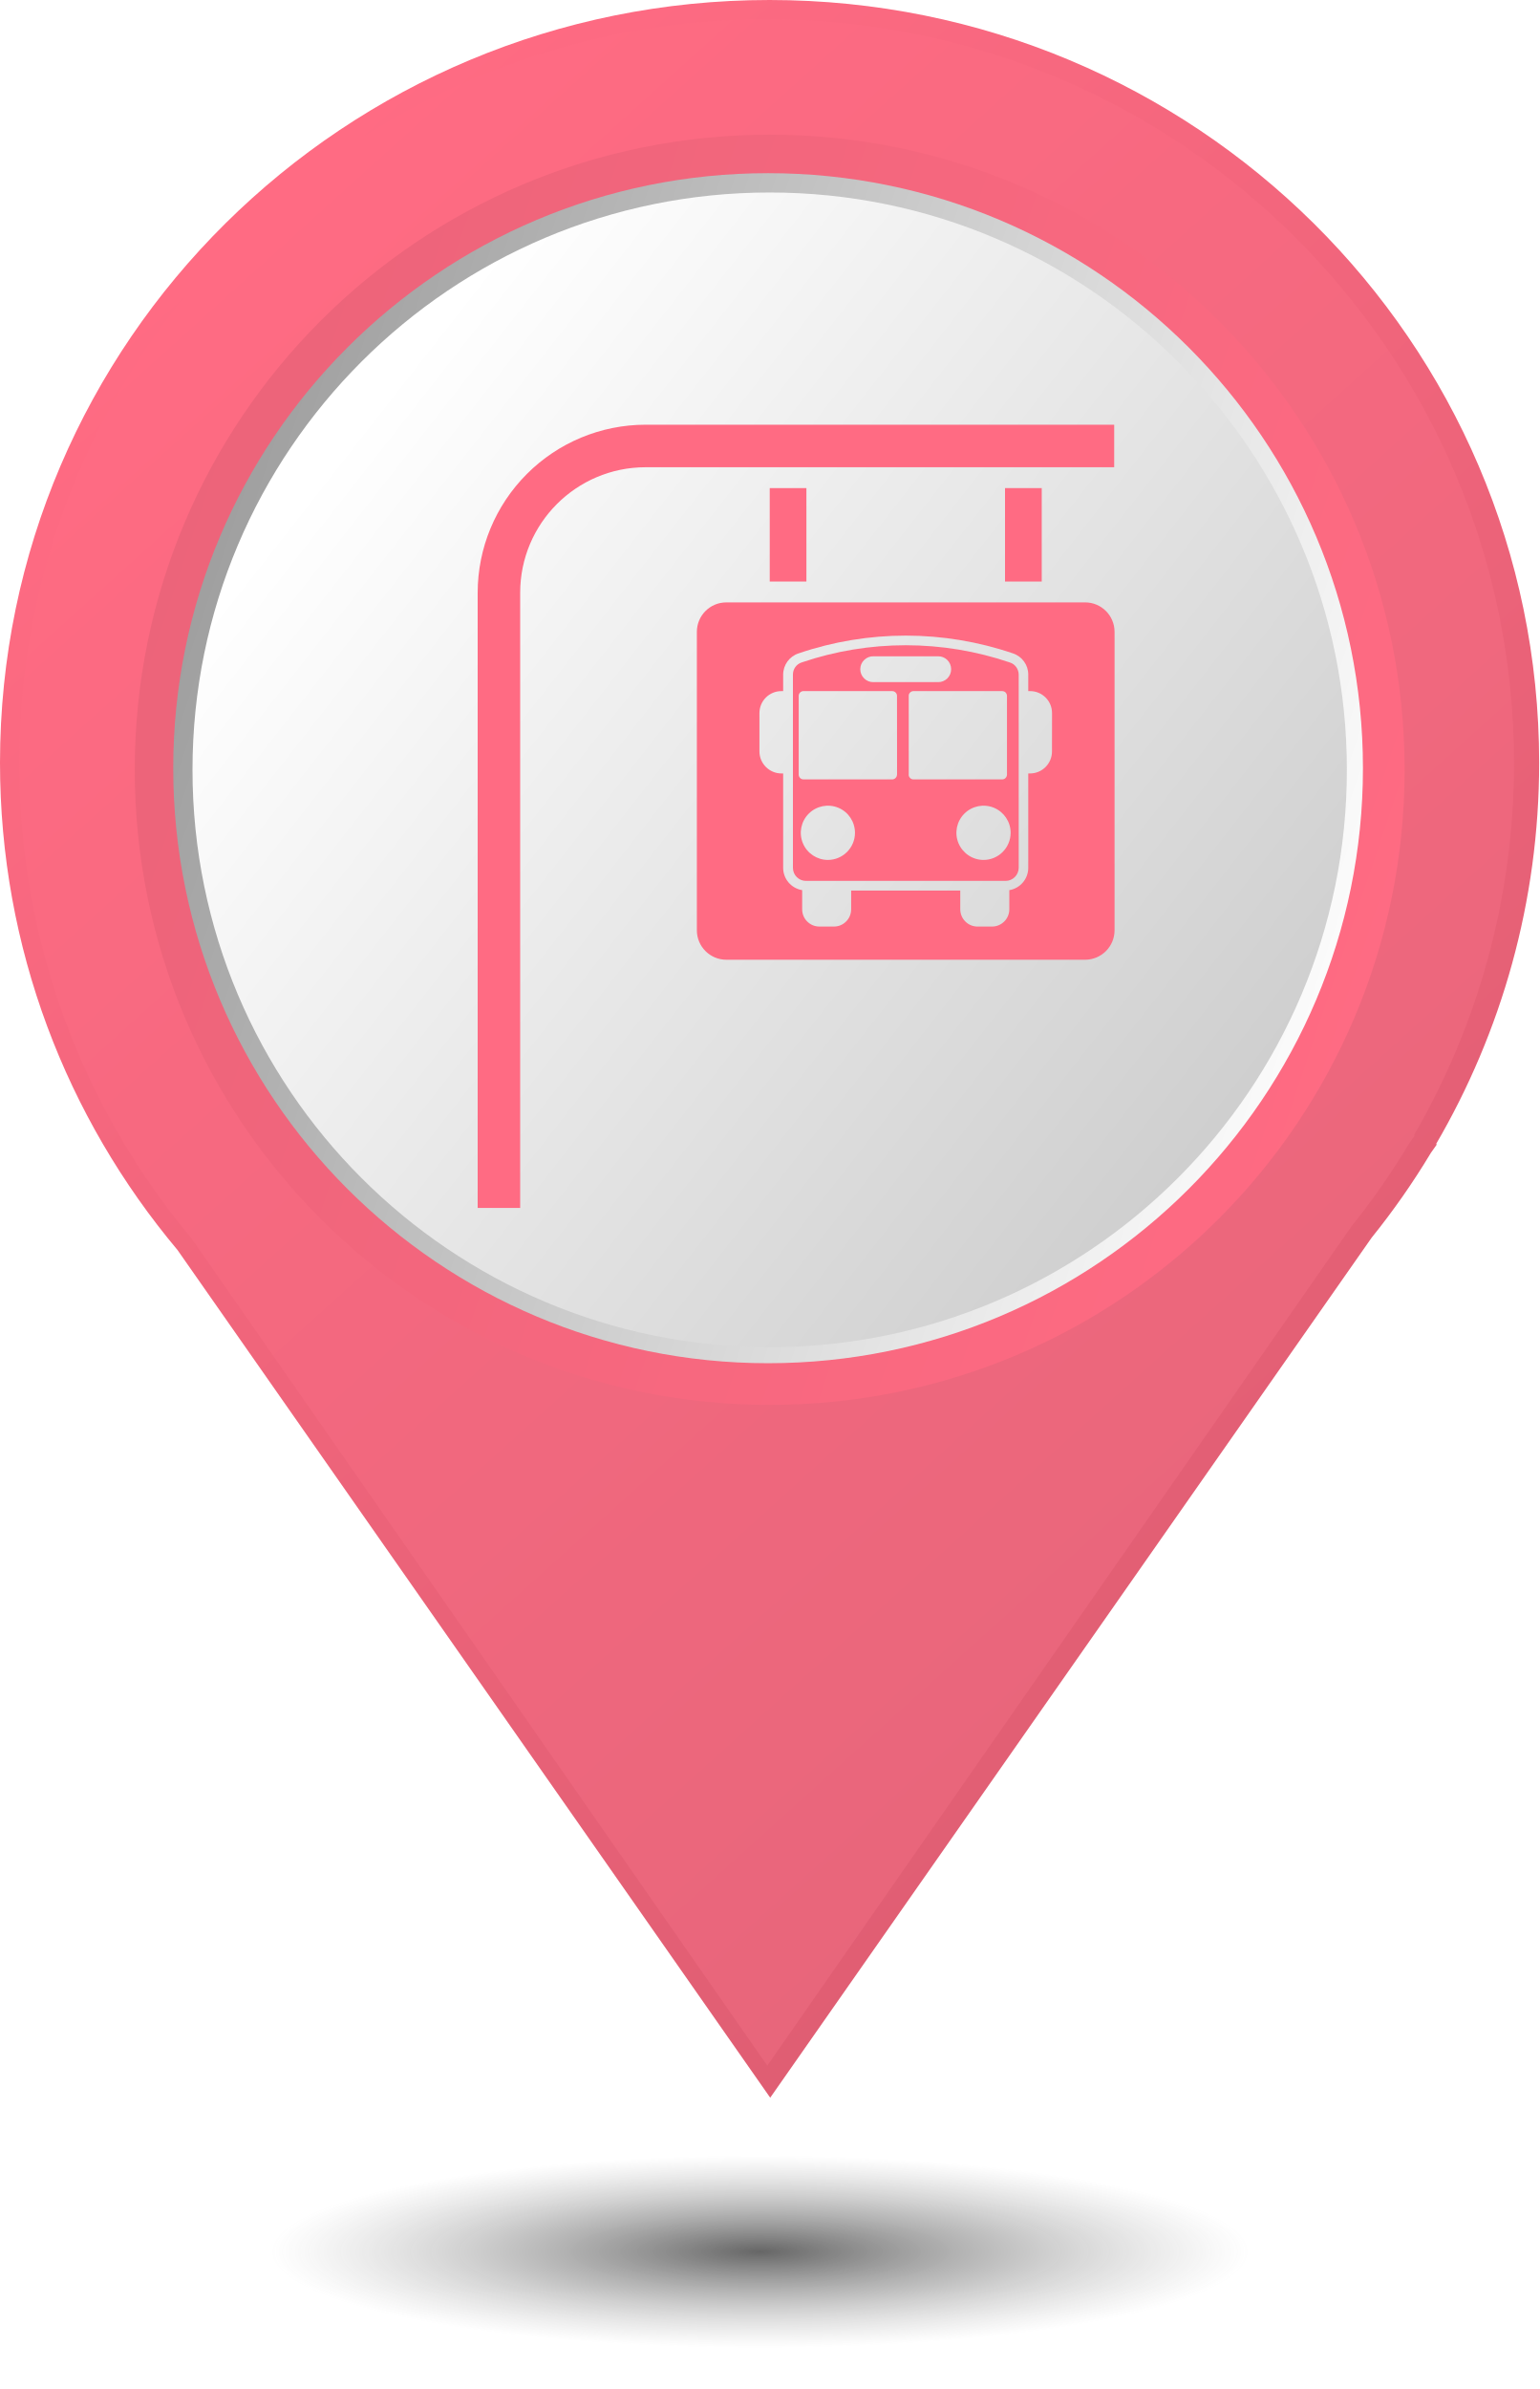
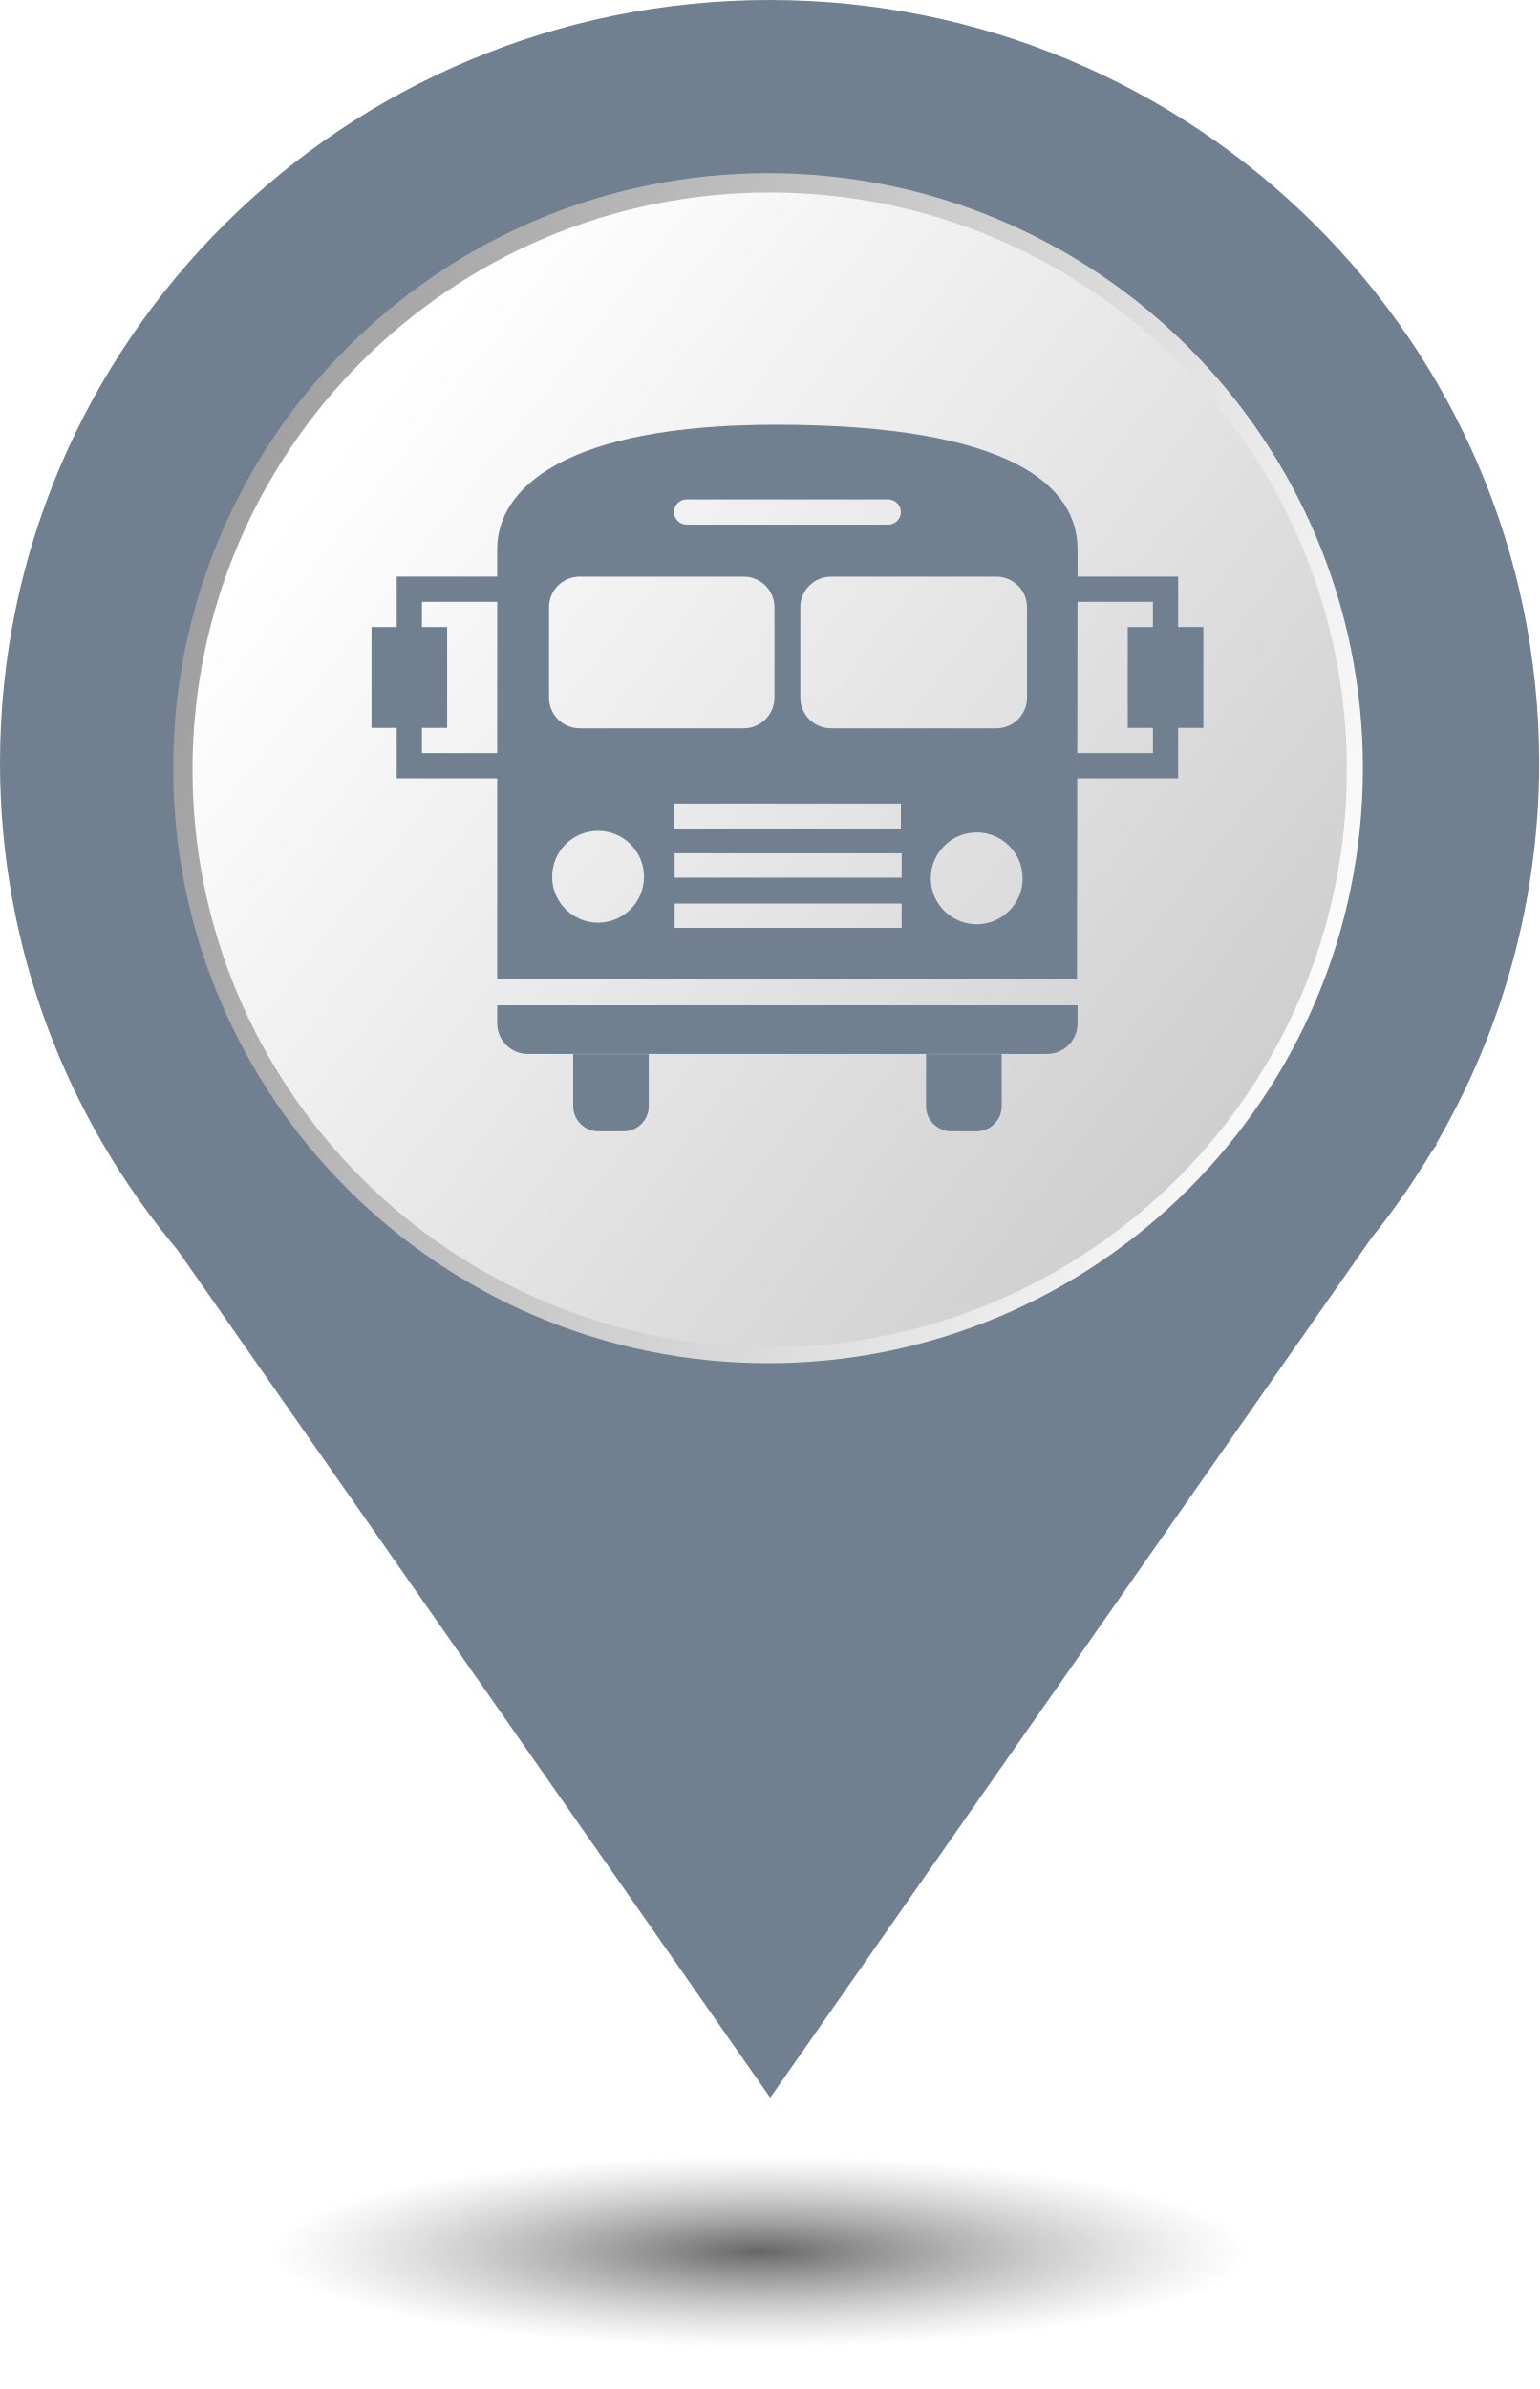
<svg xmlns="http://www.w3.org/2000/svg" width="29" height="45" viewBox="0 0 29 45" fill="none">
-   <path d="M21.478 14.368C21.478 18.334 18.232 21.552 14.228 21.552C10.224 21.552 6.978 18.334 6.978 14.368C6.978 10.401 10.224 7.184 14.228 7.184C18.233 7.184 21.478 10.401 21.478 14.368ZM29 14.368C29 6.433 22.509 0 14.5 0C6.492 0 0 6.433 0 14.368C0 17.857 1.256 21.056 3.344 23.545L14.512 39.513L25.845 23.312C26.252 22.807 26.624 22.275 26.96 21.716L27.075 21.553H27.056C28.29 19.438 29 16.987 29 14.368Z" fill="url(#paint0_linear_162_30)" />
-   <path d="M21.221 14.379C21.221 18.248 18.069 21.388 14.18 21.388C10.291 21.388 7.14 18.248 7.14 14.379C7.14 10.509 10.292 7.371 14.18 7.371C18.07 7.371 21.221 10.509 21.221 14.379ZM28.526 14.379C28.526 6.638 22.222 0.362 14.444 0.362C6.668 0.362 0.363 6.638 0.363 14.379C0.363 17.783 1.583 20.904 3.611 23.331L14.457 38.909L25.461 23.104C25.856 22.612 26.218 22.093 26.545 21.547L26.656 21.388H26.638C27.836 19.325 28.526 16.933 28.526 14.379Z" fill="url(#paint1_linear_162_30)" />
-   <circle cx="14.502" cy="14.5" r="11.963" fill="url(#paint2_linear_162_30)" />
-   <circle cx="14.472" cy="14.47" r="11.208" fill="url(#paint3_linear_162_30)" />
-   <circle cx="14.502" cy="14.501" r="10.875" fill="url(#paint4_linear_162_30)" />
-   <path d="M18.936 9.194H19.628V10.954H18.936V9.194Z" fill="#FF6B83" />
-   <path d="M14.503 9.194H15.194V10.954H14.503V9.194Z" fill="#FF6B83" />
-   <path d="M20.993 8H12.162C11.323 8.001 10.519 8.335 9.927 8.928C9.334 9.521 9.001 10.325 9 11.164V22.753H9.801V11.164C9.802 9.861 10.857 8.804 12.16 8.801H20.993L20.993 8Z" fill="#FF6B83" />
-   <path d="M20.444 11.347H13.686C13.38 11.346 13.131 11.594 13.13 11.9V17.525C13.131 17.831 13.38 18.078 13.686 18.078H20.444C20.75 18.078 20.999 17.831 21 17.525V11.9C20.999 11.594 20.75 11.346 20.444 11.347ZM19.821 14.155C19.821 14.384 19.636 14.569 19.407 14.569H19.374V16.347C19.374 16.555 19.223 16.733 19.017 16.767V17.128C19.017 17.307 18.871 17.453 18.692 17.453H18.419C18.333 17.453 18.25 17.42 18.189 17.358C18.128 17.298 18.093 17.215 18.093 17.128V16.775H16.037V17.128C16.037 17.307 15.892 17.453 15.713 17.453H15.438C15.259 17.453 15.114 17.307 15.114 17.128V16.767C14.908 16.733 14.756 16.556 14.756 16.347V14.569H14.723C14.495 14.568 14.31 14.383 14.309 14.155V13.432C14.309 13.203 14.494 13.018 14.723 13.018H14.756V12.706C14.757 12.524 14.874 12.363 15.047 12.307C16.356 11.861 17.775 11.861 19.084 12.307C19.257 12.363 19.374 12.524 19.374 12.706V13.018H19.407C19.517 13.017 19.623 13.061 19.701 13.139C19.779 13.217 19.822 13.322 19.822 13.432L19.821 14.155Z" fill="#FF6B83" />
-   <path d="M19.026 12.478C17.755 12.046 16.376 12.046 15.104 12.478C15.006 12.51 14.94 12.602 14.94 12.705V16.347C14.94 16.482 15.049 16.592 15.184 16.593H18.946C19.082 16.593 19.193 16.483 19.194 16.347V12.705C19.192 12.602 19.126 12.509 19.026 12.478ZM16.459 12.362H17.671C17.737 12.36 17.8 12.385 17.848 12.431C17.895 12.476 17.921 12.54 17.921 12.605C17.921 12.671 17.895 12.734 17.848 12.78C17.8 12.826 17.737 12.851 17.671 12.849H16.459C16.393 12.851 16.33 12.826 16.283 12.78C16.235 12.734 16.209 12.671 16.209 12.605C16.209 12.54 16.235 12.476 16.283 12.431C16.33 12.385 16.393 12.36 16.459 12.362ZM15.599 16.198C15.393 16.198 15.206 16.073 15.127 15.882C15.048 15.691 15.092 15.472 15.238 15.326C15.384 15.18 15.604 15.136 15.795 15.215C15.986 15.294 16.109 15.48 16.109 15.687C16.109 15.969 15.88 16.197 15.599 16.198ZM16.902 14.591H16.901C16.9 14.64 16.86 14.681 16.811 14.681H15.14C15.115 14.681 15.092 14.672 15.076 14.655C15.058 14.638 15.049 14.615 15.049 14.591V13.108C15.049 13.084 15.058 13.061 15.075 13.044C15.092 13.027 15.115 13.017 15.14 13.018H16.811C16.835 13.018 16.858 13.027 16.874 13.044C16.892 13.061 16.901 13.084 16.901 13.108L16.902 14.591ZM17.122 14.591V13.108C17.121 13.084 17.13 13.061 17.148 13.044C17.164 13.027 17.188 13.017 17.212 13.018H18.883C18.907 13.018 18.93 13.027 18.947 13.044C18.963 13.061 18.973 13.084 18.973 13.108V14.591C18.972 14.64 18.933 14.681 18.883 14.681H17.212C17.188 14.681 17.164 14.672 17.148 14.655C17.13 14.638 17.121 14.615 17.121 14.591L17.122 14.591ZM18.531 16.198C18.325 16.198 18.139 16.073 18.059 15.882C17.98 15.691 18.024 15.472 18.17 15.326C18.316 15.18 18.536 15.136 18.727 15.215C18.917 15.294 19.042 15.48 19.042 15.687C19.041 15.969 18.813 16.198 18.531 16.198Z" fill="#FF6B83" />
-   <ellipse cx="14.319" cy="42.413" rx="9.244" ry="1.812" fill="url(#paint5_radial_162_30)" fill-opacity="0.6" />
+   <path d="M21.478 14.368C21.478 18.334 18.232 21.552 14.228 21.552C10.224 21.552 6.978 18.334 6.978 14.368C6.978 10.401 10.224 7.184 14.228 7.184C18.233 7.184 21.478 10.401 21.478 14.368ZM29 14.368C29 6.433 22.509 0 14.5 0C6.492 0 0 6.433 0 14.368C0 17.857 1.256 21.056 3.344 23.545L14.512 39.513L25.845 23.312C26.252 22.807 26.624 22.275 26.96 21.716L27.075 21.553H27.056C28.29 19.438 29 16.987 29 14.368Z" fill="#708090" />
+   <path d="M21.221 14.379C21.221 18.248 18.069 21.388 14.18 21.388C10.291 21.388 7.14 18.248 7.14 14.379C7.14 10.509 10.292 7.371 14.18 7.371C18.07 7.371 21.221 10.509 21.221 14.379ZM28.526 14.379C28.526 6.638 22.222 0.362 14.444 0.362C6.668 0.362 0.363 6.638 0.363 14.379C0.363 17.783 1.583 20.904 3.611 23.331L14.457 38.909L25.461 23.104C25.856 22.612 26.218 22.093 26.545 21.547L26.656 21.388H26.638C27.836 19.325 28.526 16.933 28.526 14.379Z" fill="#708090" />
+   <circle cx="14.502" cy="14.5" r="11.963" fill="#708090" />
+   <circle cx="14.471" cy="14.47" r="11.208" fill="url(#paint0_linear_1177_1030)" />
+   <circle cx="14.502" cy="14.501" r="10.875" fill="url(#paint1_linear_1177_1030)" />
+   <path d="M17.448 20.835C17.448 21.098 17.661 21.31 17.924 21.31H18.398C18.661 21.31 18.873 21.098 18.873 20.835V19.856H17.448V20.835ZM10.8 20.835C10.8 21.098 11.012 21.31 11.274 21.31H11.749C12.012 21.31 12.224 21.098 12.224 20.835V19.856H10.8V20.835ZM9.368 19.276C9.368 19.594 9.626 19.853 9.945 19.853H19.726C20.045 19.853 20.303 19.594 20.303 19.276C20.303 18.957 20.303 18.936 20.303 18.936H9.368C9.368 18.936 9.368 18.957 9.368 19.276ZM22.198 11.811V10.861H20.303L20.303 10.345C20.303 9.19 19.121 8 14.617 8C10.656 8 9.368 9.19 9.368 10.345V10.861H7.475V11.811H7V13.711H7.475V14.661H9.368V18.448H20.291L20.302 11.336H21.723V11.811H21.248V13.711H21.723V14.186H20.298V14.661H22.198V13.711H22.673V11.811H22.198ZM9.368 14.186H7.95V13.711H8.425V11.811H7.95V11.336H9.368V14.186ZM12.937 9.407H16.736C16.867 9.407 16.974 9.514 16.974 9.645C16.974 9.776 16.867 9.882 16.736 9.882H12.937C12.806 9.882 12.699 9.776 12.699 9.645C12.699 9.514 12.806 9.407 12.937 9.407ZM10.344 11.44C10.344 11.121 10.602 10.862 10.921 10.862H14.015C14.333 10.862 14.592 11.121 14.592 11.44V13.141C14.592 13.46 14.333 13.719 14.015 13.719H10.921C10.602 13.719 10.344 13.46 10.344 13.141V11.44ZM11.269 17.38C10.79 17.38 10.403 16.993 10.403 16.515C10.403 16.036 10.79 15.65 11.269 15.65C11.747 15.65 12.134 16.036 12.134 16.515C12.135 16.993 11.747 17.38 11.269 17.38ZM12.699 15.136H16.974V15.611H12.699V15.136ZM16.989 17.478H12.711V17.02H16.989V17.478ZM16.989 16.532H12.711V16.073H16.989V16.532ZM18.402 17.41C17.924 17.41 17.537 17.023 17.537 16.545C17.537 16.067 17.924 15.68 18.402 15.68C18.881 15.68 19.268 16.067 19.268 16.545C19.268 17.023 18.881 17.41 18.402 17.41ZM19.351 13.141C19.351 13.46 19.092 13.719 18.773 13.719H15.657C15.338 13.719 15.079 13.46 15.079 13.141V11.44C15.079 11.121 15.338 10.862 15.657 10.862H18.773C19.092 10.862 19.351 11.121 19.351 11.44V13.141Z" fill="#708090" />
+   <ellipse cx="14.319" cy="42.413" rx="9.244" ry="1.812" fill="url(#paint2_radial_1177_1030)" fill-opacity="0.6" />
  <defs>
-     <linearGradient id="paint0_linear_162_30" x1="-5.10031e-08" y1="7.989" x2="22.099" y2="32.614" gradientUnits="userSpaceOnUse">
-       <stop stop-color="#FF6B83" />
-       <stop offset="1" stop-color="#E05E73" />
-     </linearGradient>
-     <linearGradient id="paint1_linear_162_30" x1="0.363" y1="8.156" x2="21.932" y2="32.081" gradientUnits="userSpaceOnUse">
-       <stop stop-color="#FF6B83" />
-       <stop offset="1" stop-color="#E8667B" />
-     </linearGradient>
-     <linearGradient id="paint2_linear_162_30" x1="26.528" y1="19.562" x2="1.185" y2="11.05" gradientUnits="userSpaceOnUse">
-       <stop stop-color="#FF6B83" />
-       <stop offset="1" stop-color="#EB6379" />
-     </linearGradient>
-     <linearGradient id="paint3_linear_162_30" x1="25.739" y1="19.213" x2="1.995" y2="11.238" gradientUnits="userSpaceOnUse">
+     <linearGradient id="paint0_linear_1177_1030" x1="25.739" y1="19.212" x2="1.995" y2="11.237" gradientUnits="userSpaceOnUse">
      <stop stop-color="white" />
      <stop offset="1" stop-color="#999999" />
    </linearGradient>
-     <linearGradient id="paint4_linear_162_30" x1="4.896" y1="10.332" x2="24.109" y2="25.376" gradientUnits="userSpaceOnUse">
+     <linearGradient id="paint1_linear_1177_1030" x1="4.896" y1="10.332" x2="24.108" y2="25.375" gradientUnits="userSpaceOnUse">
      <stop stop-color="white" />
      <stop offset="1" stop-color="#C7C7C7" />
    </linearGradient>
-     <radialGradient id="paint5_radial_162_30" cx="0" cy="0" r="1" gradientUnits="userSpaceOnUse" gradientTransform="translate(14.3189 42.4127) scale(9.24375 1.8125)">
+     <radialGradient id="paint2_radial_1177_1030" cx="0" cy="0" r="1" gradientUnits="userSpaceOnUse" gradientTransform="translate(14.3189 42.4126) scale(9.24375 1.8125)">
      <stop />
      <stop offset="1" stop-color="#666666" stop-opacity="0" />
    </radialGradient>
  </defs>
</svg>
